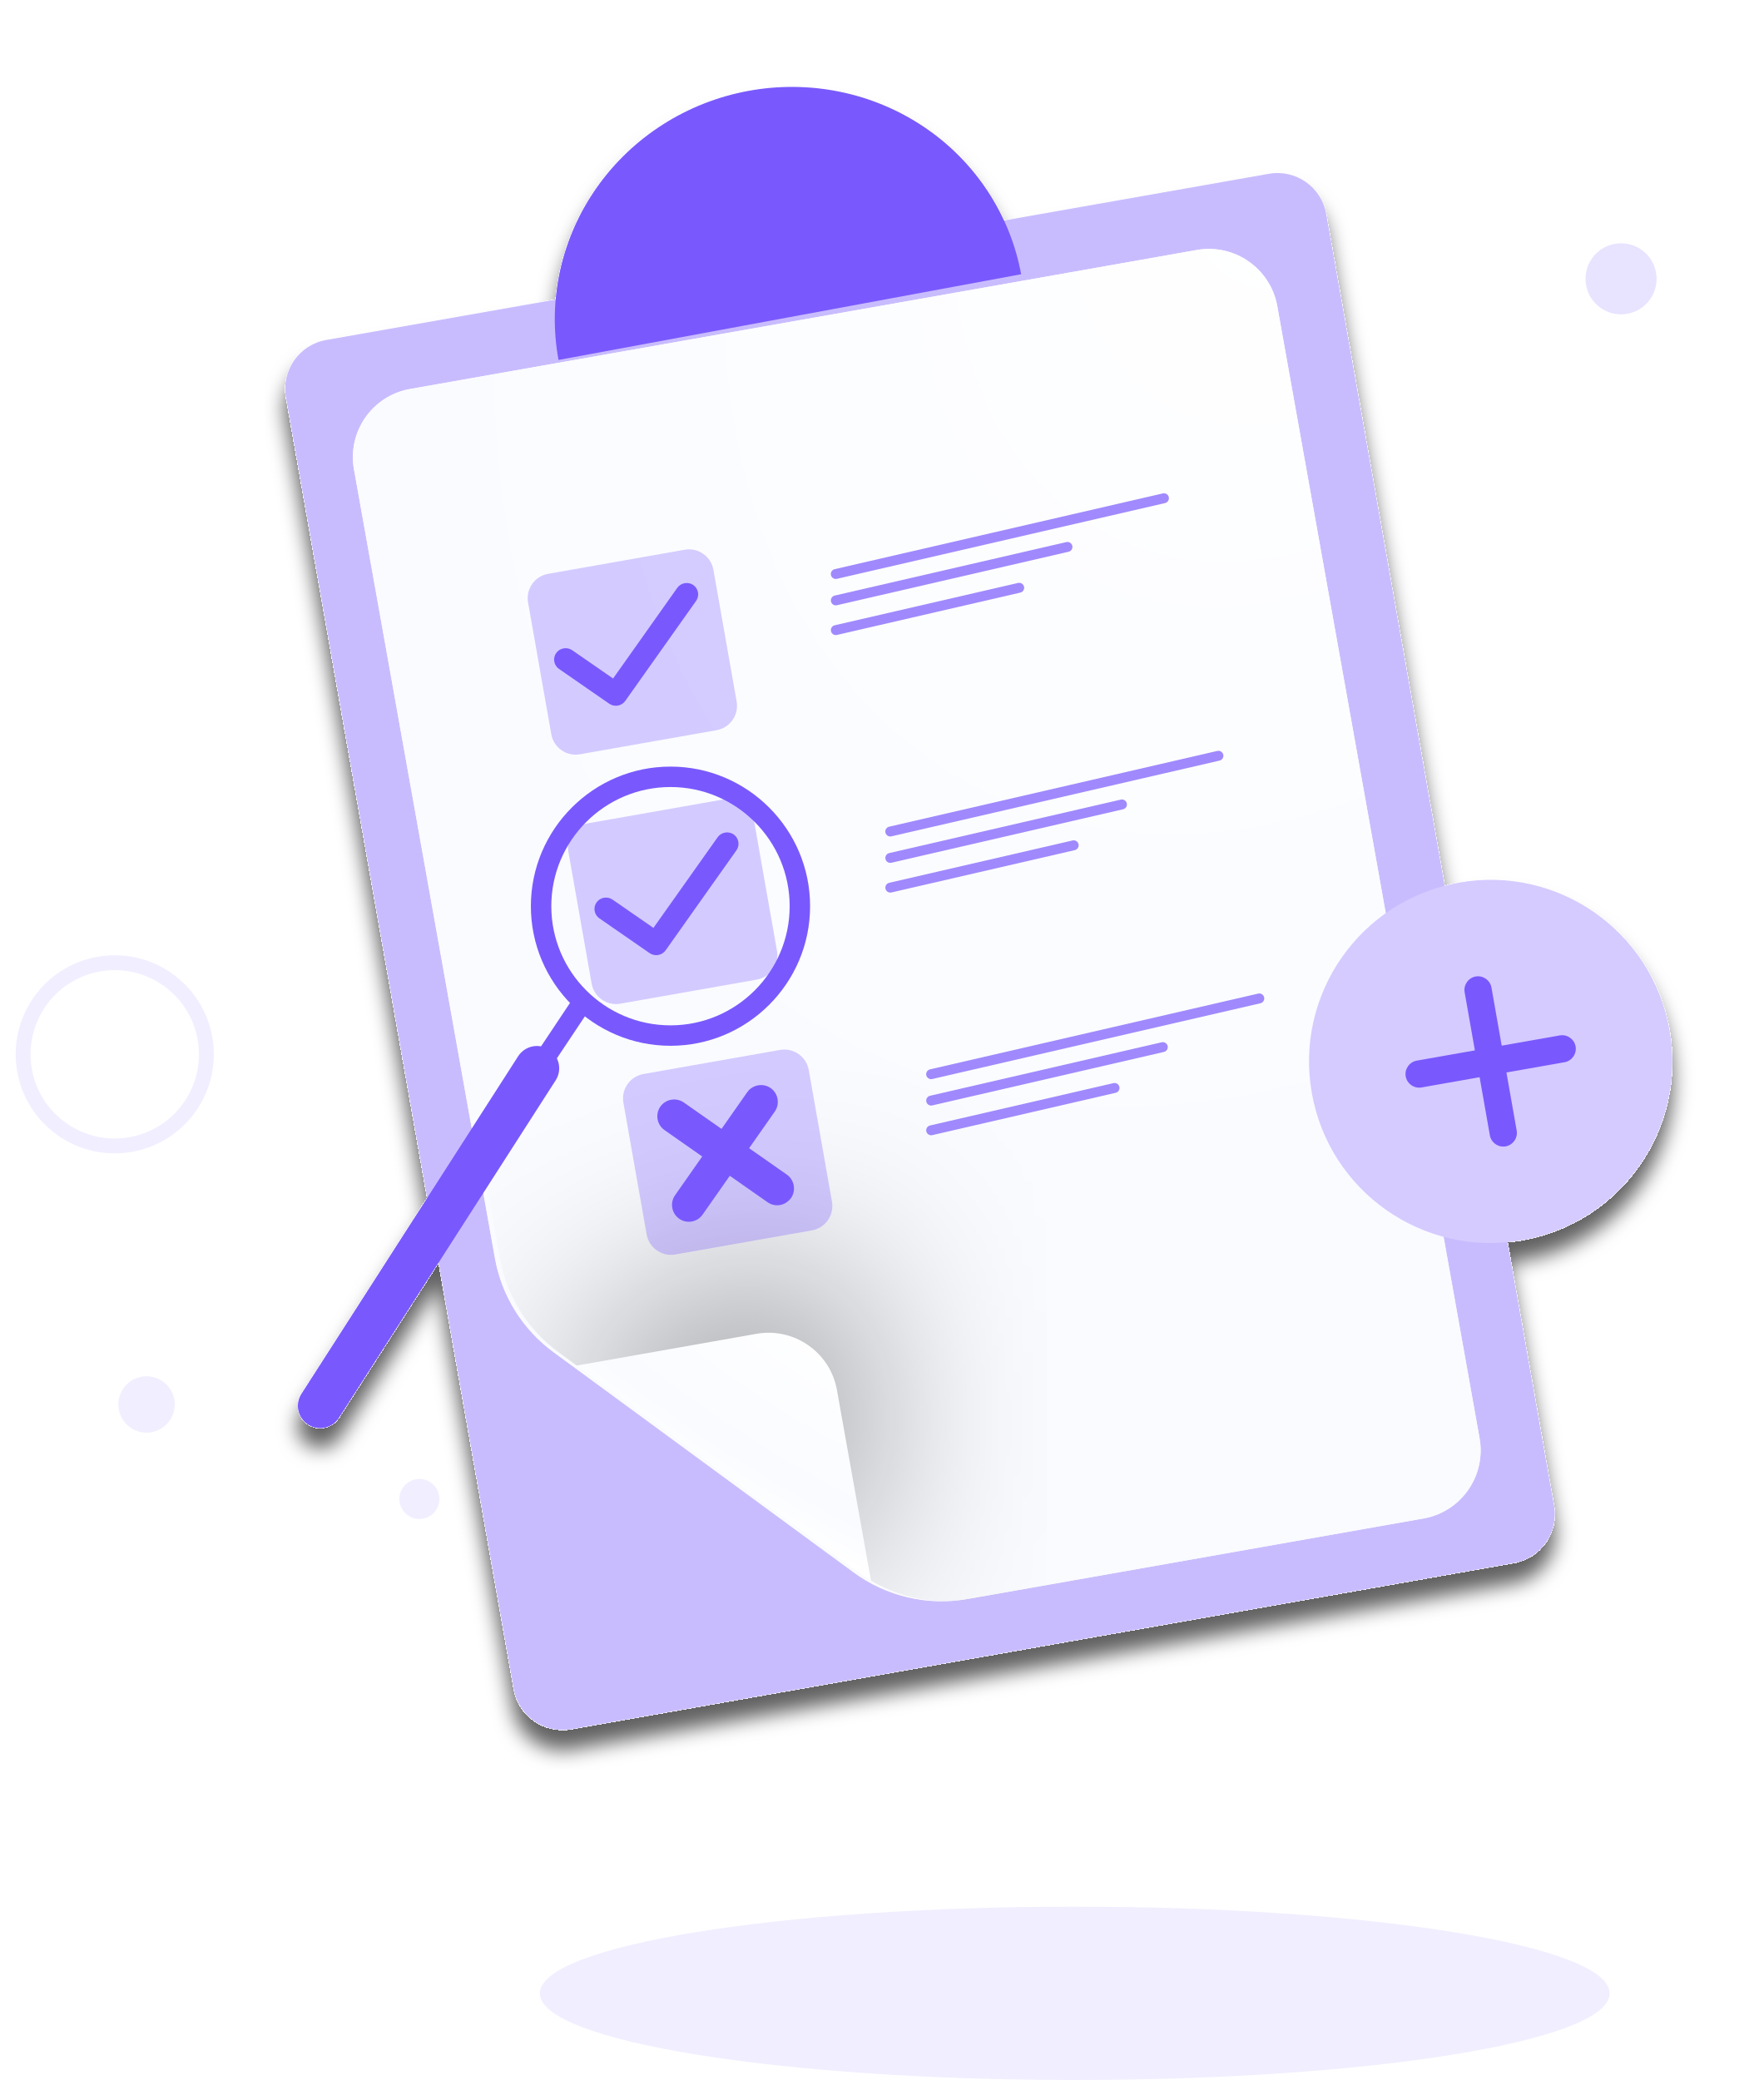
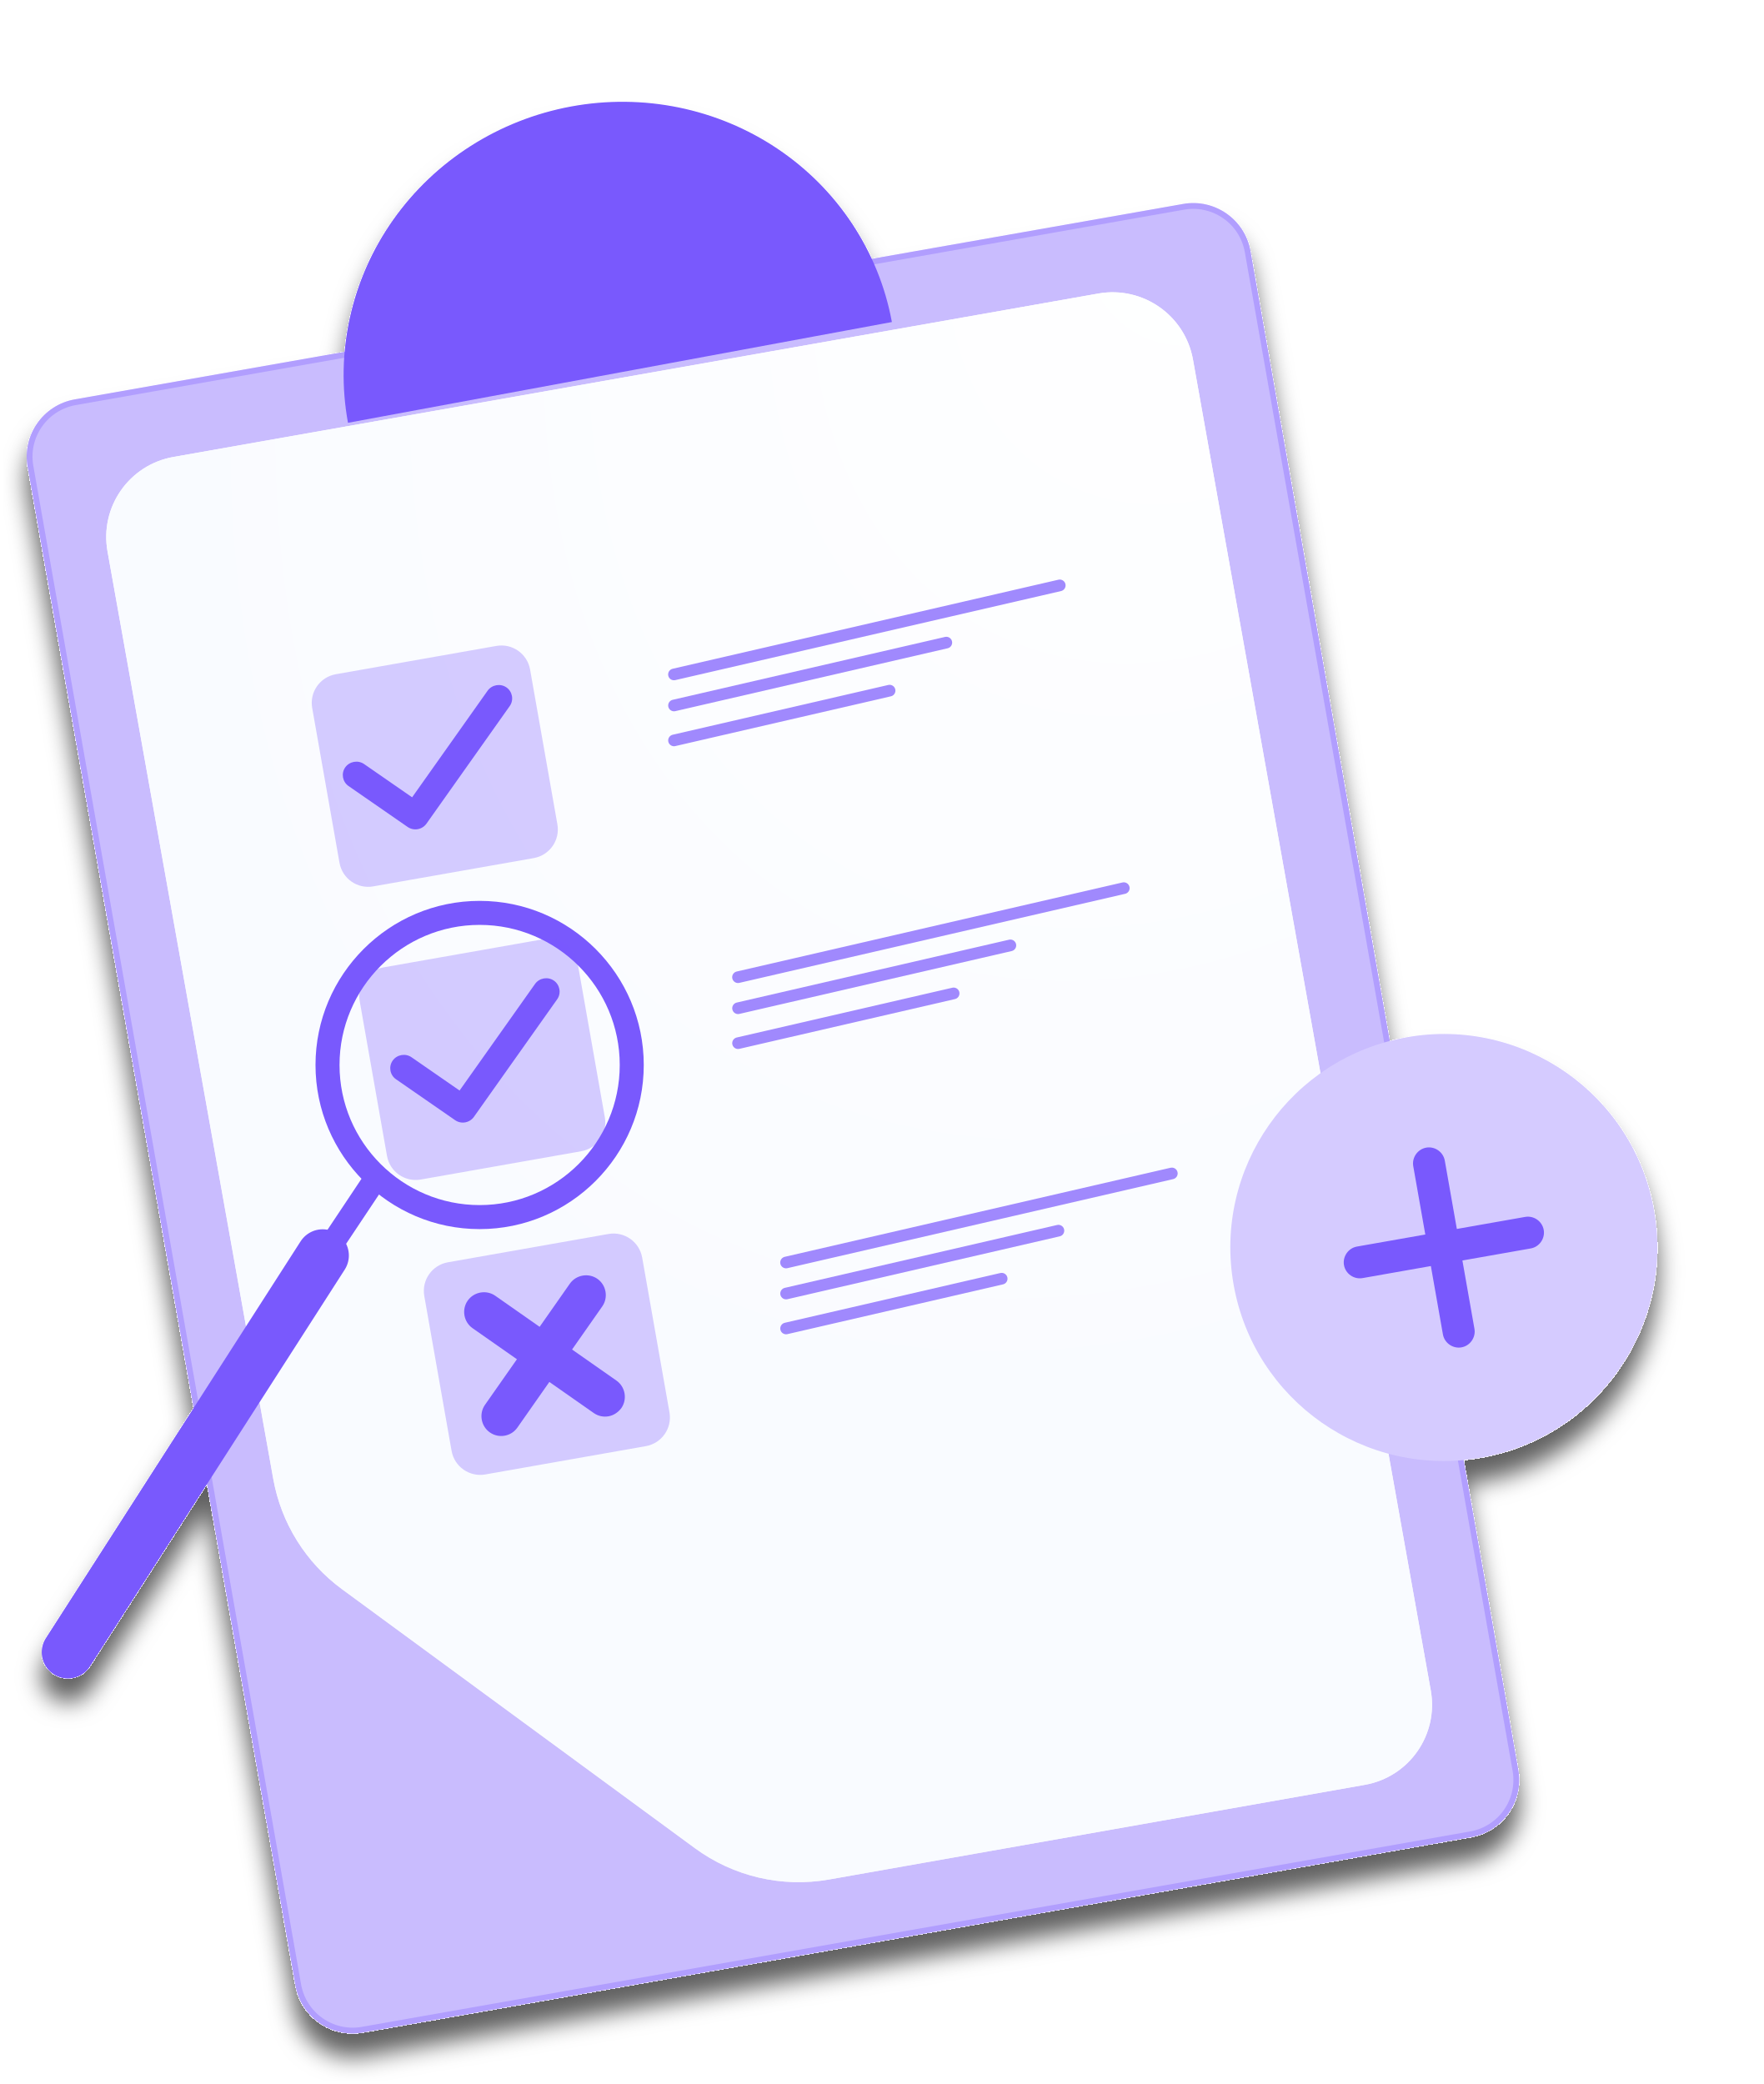
- <svg xmlns="http://www.w3.org/2000/svg" width="356" height="420" viewBox="0 0 356 420" fill="none">
+ <svg xmlns="http://www.w3.org/2000/svg" width="303" height="358" viewBox="0 0 303 358" fill="none">
  <g id="no assignment placeholder">
    <g id="no assignments placeholder" filter="url(#filter0_d_1179_3608)">
      <g id="No Assignment placeholder">
        <g id="pad">
-           <rect id="Rectangle 3917" x="56" y="70.391" width="213.279" height="284.844" rx="10" transform="rotate(-10 56 70.3911)" fill="#7959FD" fill-opacity="0.4" />
+           <g id="Rectangle 3917">
+             <rect x="3" y="70.338" width="213.319" height="284.897" rx="10" transform="rotate(-10 3 70.3381)" fill="#7959FD" fill-opacity="0.4" />
+             <rect x="3.579" y="70.744" width="212.319" height="283.897" rx="9.5" transform="rotate(-10 3.57923 70.7437)" stroke="#7959FD" stroke-opacity="0.3" />
+           </g>
        </g>
      </g>
      <g id="Paper">
        <g id="page">
-           <path id="Rectangle 72" d="M286 274.719C287.36 282.33 282.29 289.591 274.676 290.936L194.916 305.03C186.82 306.46 178.486 304.507 171.861 299.626L119.499 261.052C113.3 256.485 109.089 249.716 107.736 242.144L82.57 101.297C81.21 93.686 86.28 86.425 93.894 85.08L233.487 60.414C241.101 59.069 248.376 64.148 249.736 71.76L286 274.719Z" fill="#224E94" />
-           <path id="Rectangle 73" d="M290.475 279.589C291.835 287.2 286.765 294.461 279.151 295.807L194.923 310.689C186.838 312.118 178.515 310.172 171.893 305.304L116.54 264.617C110.327 260.05 106.106 253.273 104.751 245.689L78.408 98.257C77.048 90.645 82.118 83.385 89.732 82.039L236.327 56.136C243.941 54.791 251.216 59.871 252.576 67.482L290.475 279.589Z" fill="#51B8F3" fill-opacity="0.2" />
-           <path id="Rectangle 69" d="M298.733 290.398C300.093 298.01 295.023 305.271 287.409 306.616L195.381 322.877C187.304 324.304 178.989 322.363 172.37 317.506L111.743 273.013C105.52 268.446 101.292 261.663 99.936 254.072L71.471 94.766C70.111 87.154 75.181 79.893 82.795 78.548L241.643 50.48C249.257 49.135 256.532 54.214 257.892 61.826L298.733 290.398Z" fill="url(#paint0_radial_1179_3608)" />
-           <path id="Rectangle 70" d="M298.727 290.398C300.087 298.01 295.017 305.271 287.403 306.616L195.375 322.877C187.298 324.304 178.983 322.363 172.364 317.506L111.737 273.013C105.514 268.446 101.286 261.663 99.93 254.072L71.465 94.766C70.105 87.154 75.175 79.893 82.789 78.548L241.637 50.48C249.251 49.135 256.526 54.214 257.886 61.826L298.727 290.398Z" fill="url(#paint1_radial_1179_3608)" />
-           <g id="Mask Group">
-             <mask id="mask0_1179_3608" style="mask-type:alpha" maskUnits="userSpaceOnUse" x="72" y="50" width="228" height="274">
-               <path id="Rectangle 70_2" d="M299.721 290.407C301.081 298.019 296.011 305.28 288.397 306.625L196.369 322.886C188.292 324.313 179.977 322.372 173.358 317.515L112.731 273.022C106.509 268.455 102.28 261.672 100.924 254.081L72.459 94.775C71.099 87.163 76.169 79.902 83.783 78.557L242.631 50.489C250.245 49.144 257.52 54.223 258.88 61.835L299.721 290.407Z" fill="url(#paint2_radial_1179_3608)" />
-             </mask>
-             <g mask="url(#mask0_1179_3608)">
-               <g id="Vector 91" filter="url(#filter1_f_1179_3608)">
-                 <path d="M171.312 253.844L170.81 323.022L108.24 278.807L171.312 253.844Z" fill="black" fill-opacity="0.46" />
-               </g>
-               <path id="Vector 90" d="M168.982 280.672L176.859 324.762L110.616 276.768L152.733 269.326C160.347 267.981 167.622 273.06 168.982 280.672Z" fill="url(#paint3_radial_1179_3608)" />
-             </g>
-           </g>
+           <path id="Rectangle 72" d="M233.043 274.707C234.403 282.318 229.333 289.579 221.719 290.925L141.939 305.022C133.843 306.452 125.509 304.499 118.883 299.618L66.509 261.034C60.309 256.467 56.098 249.698 54.745 242.125L29.573 101.248C28.213 93.636 33.283 86.375 40.898 85.03L180.522 60.359C188.136 59.013 195.411 64.093 196.771 71.704L233.043 274.707Z" fill="#224E94" />
+           <path id="Rectangle 73" d="M237.518 279.578C238.878 287.189 233.808 294.45 226.194 295.796L141.945 310.682C133.86 312.111 125.537 310.165 118.915 305.297L63.548 264.599C57.335 260.032 53.114 253.255 51.759 245.672L25.41 98.207C24.05 90.595 29.12 83.334 36.734 81.989L183.362 56.08C190.976 54.735 198.251 59.815 199.611 67.426L237.518 279.578Z" fill="#51B8F3" fill-opacity="0.2" />
+           <path id="Rectangle 69" d="M245.776 290.39C247.136 298.001 242.066 305.262 234.452 306.607L142.402 322.872C134.325 324.299 126.009 322.358 119.39 317.501L58.749 272.997C52.526 268.43 48.297 261.647 46.941 254.056L18.47 94.715C17.11 87.103 22.18 79.842 29.794 78.497L188.677 50.423C196.291 49.078 203.566 54.157 204.926 61.769L245.776 290.39Z" fill="url(#paint0_radial_1179_3608)" />
+           <path id="Rectangle 70" d="M245.77 290.389C247.13 298.001 242.06 305.262 234.446 306.607L142.396 322.872C134.319 324.299 126.003 322.358 119.384 317.501L58.743 272.997C52.52 268.43 48.291 261.647 46.935 254.056L18.464 94.715C17.104 87.103 22.174 79.842 29.788 78.497L188.671 50.423C196.286 49.077 203.56 54.157 204.92 61.769L245.77 290.389Z" fill="url(#paint1_radial_1179_3608)" />
        </g>
-         <path id="Ellipse 212" d="M206.175 55.376C203.943 43.264 196.881 32.56 186.544 25.618C176.206 18.677 163.44 16.066 151.053 18.361C138.666 20.656 127.673 27.669 120.493 37.856C113.312 48.044 110.533 60.571 112.765 72.683L159.47 64.03L206.175 55.376Z" fill="#7959FD" />
+         <path id="Ellipse 212" d="M153.204 55.32C150.972 43.206 143.909 32.5 133.569 25.557C123.23 18.614 110.461 16.003 98.072 18.298C85.682 20.594 74.687 27.608 67.505 37.797C60.324 47.986 57.544 60.516 59.776 72.631L106.49 63.975L153.204 55.32Z" fill="#7959FD" />
      </g>
      <g id="tick discription">
        <g id="tick box">
-           <rect id="Rectangle 3918" x="105.75" y="116.736" width="38" height="37" rx="5" transform="rotate(-10 105.75 116.736)" fill="#7959FD" fill-opacity="0.3" />
-           <path id="Vector" d="M124.747 142.478C124.137 142.585 123.514 142.446 123.011 142.098L112.859 135.068C111.819 134.347 111.563 132.896 112.294 131.864C113.025 130.831 114.491 130.572 115.532 131.293L123.783 137.006L136.743 118.701C137.474 117.668 138.94 117.41 139.981 118.13C141.021 118.851 141.277 120.301 140.546 121.334L126.249 141.527C125.896 142.026 125.358 142.37 124.747 142.478Z" fill="#7959FD" />
+           <rect id="Rectangle 3918" x="52.758" y="116.692" width="38.007" height="37.007" rx="5" transform="rotate(-10 52.7578 116.692)" fill="#7959FD" fill-opacity="0.3" />
+           <path id="Vector" d="M71.758 142.438C71.147 142.546 70.524 142.407 70.022 142.059L59.867 135.027C58.827 134.306 58.571 132.855 59.302 131.822C60.034 130.789 61.5 130.531 62.541 131.251L70.793 136.966L83.756 118.657C84.487 117.624 85.954 117.366 86.994 118.086C88.035 118.807 88.29 120.258 87.559 121.291L73.26 141.488C72.907 141.986 72.369 142.331 71.758 142.438Z" fill="#7959FD" />
        </g>
        <g id="description">
-           <line id="Line 14" x1="187.999" y1="216.903" x2="254.257" y2="201.606" stroke="#7959FD" stroke-opacity="0.7" stroke-width="2" stroke-linecap="round" />
-           <line id="Line 15" x1="188.007" y1="222.233" x2="234.777" y2="211.435" stroke="#7959FD" stroke-opacity="0.7" stroke-width="2" stroke-linecap="round" />
-           <line id="Line 16" x1="188.007" y1="228.233" x2="225.033" y2="219.685" stroke="#7959FD" stroke-opacity="0.7" stroke-width="2" stroke-linecap="round" />
+           <line id="Line 14" x1="135.023" y1="216.878" x2="201.293" y2="201.578" stroke="#7959FD" stroke-opacity="0.7" stroke-width="2" stroke-linecap="round" />
+           <line id="Line 15" x1="135.031" y1="222.209" x2="181.81" y2="211.409" stroke="#7959FD" stroke-opacity="0.7" stroke-width="2" stroke-linecap="round" />
+           <line id="Line 16" x1="135.031" y1="228.21" x2="172.064" y2="219.66" stroke="#7959FD" stroke-opacity="0.7" stroke-width="2" stroke-linecap="round" />
        </g>
        <g id="tick box_2">
-           <rect id="Rectangle 3918_2" x="125" y="217.736" width="38" height="37" rx="5" transform="rotate(-10 125 217.736)" fill="#7959FD" fill-opacity="0.3" />
+           <rect id="Rectangle 3918_2" x="72.012" y="217.711" width="38.007" height="37.007" rx="5" transform="rotate(-10 72.0117 217.711)" fill="#7959FD" fill-opacity="0.3" />
          <g id="cross">
-             <path id="Vector_2" d="M157.511 243.32C156.663 243.469 155.759 243.306 154.97 242.755L134.159 228.187C132.635 227.121 132.257 224.977 133.325 223.453C134.392 221.929 136.536 221.551 138.06 222.618L158.871 237.185C160.395 238.252 160.773 240.396 159.706 241.919C159.146 242.663 158.36 243.17 157.511 243.32Z" fill="#7959FD" />
-             <path id="Vector_3" d="M139.669 246.65C138.82 246.8 137.916 246.637 137.128 246.085C135.604 245.018 135.226 242.875 136.293 241.351L150.866 220.544C151.934 219.021 154.078 218.643 155.602 219.709C157.126 220.776 157.504 222.92 156.437 224.444L141.864 245.25C141.311 246.038 140.518 246.501 139.669 246.65Z" fill="#7959FD" />
+             <path id="Vector_2" d="M104.53 243.299C103.681 243.449 102.777 243.286 101.988 242.734L81.174 228.164C79.649 227.097 79.271 224.953 80.338 223.429C81.406 221.905 83.551 221.527 85.075 222.594L105.89 237.164C107.414 238.231 107.792 240.375 106.725 241.899C106.165 242.642 105.379 243.15 104.53 243.299Z" fill="#7959FD" />
+             <path id="Vector_3" d="M86.684 246.631C85.835 246.78 84.931 246.617 84.142 246.065C82.618 244.998 82.24 242.854 83.307 241.33L97.884 220.52C98.951 218.996 101.096 218.618 102.62 219.685C104.145 220.752 104.523 222.896 103.455 224.42L88.879 245.23C88.327 246.018 87.533 246.481 86.684 246.631Z" fill="#7959FD" />
          </g>
        </g>
        <g id="description_2">
-           <line id="Line 14_2" x1="179.749" y1="167.903" x2="246.007" y2="152.606" stroke="#7959FD" stroke-opacity="0.7" stroke-width="2" stroke-linecap="round" />
-           <line id="Line 15_2" x1="179.757" y1="173.233" x2="226.527" y2="162.435" stroke="#7959FD" stroke-opacity="0.7" stroke-width="2" stroke-linecap="round" />
-           <line id="Line 16_2" x1="179.757" y1="179.233" x2="216.783" y2="170.685" stroke="#7959FD" stroke-opacity="0.7" stroke-width="2" stroke-linecap="round" />
+           <line id="Line 14_2" x1="126.771" y1="167.868" x2="193.041" y2="152.569" stroke="#7959FD" stroke-opacity="0.7" stroke-width="2" stroke-linecap="round" />
+           <line id="Line 15_2" x1="126.779" y1="173.2" x2="173.558" y2="162.4" stroke="#7959FD" stroke-opacity="0.7" stroke-width="2" stroke-linecap="round" />
+           <line id="Line 16_2" x1="126.779" y1="179.201" x2="163.812" y2="170.651" stroke="#7959FD" stroke-opacity="0.7" stroke-width="2" stroke-linecap="round" />
        </g>
        <g id="vuesax/outline/search-normal">
          <g id="vuesax/outline/search-normal_2">
            <g id="search-normal">
-               <path id="Vector_4" d="M107.187 182.981C107.187 167.443 119.837 154.793 135.375 154.793C150.912 154.793 163.562 167.443 163.562 182.981C163.562 198.518 150.912 211.168 135.375 211.168C119.837 211.168 107.187 198.518 107.187 182.981ZM159.437 182.981C159.437 169.698 148.63 158.918 135.375 158.918C122.12 158.918 111.312 169.698 111.312 182.981C111.312 196.263 122.12 207.043 135.375 207.043C148.63 207.043 159.437 196.263 159.437 182.981Z" fill="#7959FD" />
+               <path id="Vector_4" d="M54.196 182.949C54.196 167.408 66.849 154.756 82.389 154.756C97.93 154.756 110.582 167.408 110.582 182.949C110.582 198.489 97.93 211.142 82.389 211.142C66.849 211.142 54.196 198.489 54.196 182.949ZM106.456 182.949C106.456 169.664 95.647 158.882 82.389 158.882C69.132 158.882 58.322 169.664 58.322 182.949C58.322 196.234 69.132 207.016 82.389 207.016C95.647 207.016 106.456 196.234 106.456 182.949Z" fill="#7959FD" />
            </g>
          </g>
-           <line id="Line 1" x1="64.644" y1="283.874" x2="108.403" y2="215.711" stroke="#7959FD" stroke-width="9" stroke-linecap="round" />
-           <line id="Line 2" x1="109.445" y1="214.582" x2="117.227" y2="202.91" stroke="#7959FD" stroke-width="4" stroke-linecap="round" />
+           <line id="Line 1" x1="11.666" y1="283.835" x2="55.425" y2="215.673" stroke="#7959FD" stroke-width="9" stroke-linecap="round" />
+           <line id="Line 2" x1="56.467" y1="214.543" x2="64.248" y2="202.872" stroke="#7959FD" stroke-width="4" stroke-linecap="round" />
          <g id="tick box_3">
-             <rect id="Rectangle 3918_3" x="113.898" y="167.095" width="38" height="37" rx="5" transform="rotate(-10 113.898 167.095)" fill="#7959FD" fill-opacity="0.3" />
-             <path id="Vector_5" d="M132.896 192.837C132.285 192.944 131.662 192.805 131.16 192.457L121.007 185.427C119.967 184.706 119.711 183.256 120.442 182.223C121.174 181.19 122.64 180.931 123.68 181.652L131.931 187.365L144.891 169.06C145.623 168.027 147.089 167.769 148.129 168.489C149.169 169.21 149.425 170.661 148.694 171.693L134.398 191.886C134.045 192.385 133.507 192.729 132.896 192.837Z" fill="#7959FD" />
+             <rect id="Rectangle 3918_3" x="60.92" y="167.056" width="38" height="37" rx="5" transform="rotate(-10 60.9199 167.056)" fill="#7959FD" fill-opacity="0.3" />
+             <path id="Vector_5" d="M79.909 192.807C79.297 192.915 78.674 192.775 78.172 192.427L68.018 185.396C66.977 184.675 66.721 183.224 67.453 182.191C68.184 181.158 69.65 180.899 70.691 181.62L78.944 187.335L91.906 169.026C92.638 167.993 94.104 167.734 95.144 168.455C96.185 169.175 96.441 170.627 95.71 171.66L81.41 191.856C81.057 192.355 80.519 192.699 79.909 192.807Z" fill="#7959FD" />
          </g>
        </g>
        <g id="description_3">
-           <line id="Line 14_3" x1="168.749" y1="115.903" x2="235.007" y2="100.606" stroke="#7959FD" stroke-opacity="0.7" stroke-width="2" stroke-linecap="round" />
-           <line id="Line 15_3" x1="168.757" y1="121.233" x2="215.527" y2="110.435" stroke="#7959FD" stroke-opacity="0.7" stroke-width="2" stroke-linecap="round" />
-           <line id="Line 16_3" x1="168.757" y1="127.233" x2="205.783" y2="118.685" stroke="#7959FD" stroke-opacity="0.7" stroke-width="2" stroke-linecap="round" />
+           <line id="Line 14_3" x1="115.769" y1="115.859" x2="182.039" y2="100.559" stroke="#7959FD" stroke-opacity="0.7" stroke-width="2" stroke-linecap="round" />
+           <line id="Line 15_3" x1="115.777" y1="121.19" x2="162.556" y2="110.39" stroke="#7959FD" stroke-opacity="0.7" stroke-width="2" stroke-linecap="round" />
+           <line id="Line 16_3" x1="115.777" y1="127.191" x2="152.81" y2="118.641" stroke="#7959FD" stroke-opacity="0.7" stroke-width="2" stroke-linecap="round" />
        </g>
      </g>
      <g id="vuesax/bulk/add-circle">
        <g id="vuesax/bulk/add-circle_2">
          <g id="add-circle">
-             <path id="Vector_6" d="M307.34 250.437C327.283 246.921 340.599 227.903 337.082 207.96C333.566 188.018 314.549 174.701 294.606 178.218C274.663 181.734 261.347 200.752 264.863 220.695C268.38 240.637 287.397 253.954 307.34 250.437Z" fill="#D5CBFF" />
-             <path id="Vector_7" d="M314.938 209.073L303.202 211.142L301.133 199.406C300.872 197.926 299.427 196.914 297.947 197.176C296.466 197.437 295.455 198.881 295.716 200.361L297.786 212.097L286.05 214.166C284.569 214.427 283.558 215.871 283.819 217.352C284.08 218.832 285.525 219.844 287.005 219.583L298.741 217.513L300.81 229.249C301.071 230.729 302.515 231.741 303.996 231.48C305.476 231.219 306.487 229.774 306.226 228.294L304.157 216.558L315.893 214.489C317.373 214.228 318.384 212.784 318.123 211.303C317.862 209.823 316.418 208.811 314.938 209.073Z" fill="#7959FD" />
+             <path id="Vector_6" d="M254.386 250.418C274.333 246.901 287.651 227.88 284.134 207.933C280.617 187.987 261.596 174.668 241.65 178.185C221.703 181.702 208.384 200.724 211.902 220.67C215.419 240.617 234.44 253.935 254.386 250.418Z" fill="#D5CBFF" />
+             <path id="Vector_7" d="M261.987 209.046L250.249 211.115L248.18 199.378C247.918 197.897 246.474 196.885 244.993 197.146C243.512 197.408 242.501 198.852 242.762 200.333L244.832 212.071L233.094 214.14C231.613 214.401 230.602 215.846 230.863 217.327C231.124 218.807 232.568 219.819 234.049 219.558L245.787 217.488L247.857 229.226C248.118 230.707 249.562 231.718 251.043 231.457C252.524 231.196 253.535 229.751 253.274 228.271L251.204 216.533L262.942 214.463C264.423 214.202 265.435 212.758 265.173 211.277C264.912 209.796 263.468 208.785 261.987 209.046Z" fill="#7959FD" />
          </g>
        </g>
      </g>
    </g>
-     <path id="Vector_8" d="M328.544 63.355C332.44 62.668 335.042 58.952 334.355 55.056C333.668 51.159 329.952 48.557 326.056 49.244C322.159 49.931 319.557 53.647 320.244 57.544C320.931 61.44 324.647 64.042 328.544 63.355Z" fill="#D5CBFF" fill-opacity="0.33" />
-     <path id="Vector_9" d="M328.544 63.355C332.44 62.668 335.042 58.952 334.355 55.056C333.668 51.159 329.952 48.557 326.056 49.244C322.159 49.931 319.557 53.647 320.244 57.544C320.931 61.44 324.647 64.042 328.544 63.355Z" fill="#D5CBFF" fill-opacity="0.33" />
-     <path id="Vector_10" d="M30.581 289.197C33.676 288.651 35.742 285.699 35.197 282.604C34.651 279.509 31.699 277.442 28.604 277.988C25.509 278.534 23.442 281.485 23.988 284.581C24.534 287.676 27.485 289.742 30.581 289.197Z" fill="#D5CBFF" fill-opacity="0.33" />
-     <path id="Vector_11" d="M83.976 298.701C86.172 298.314 88.266 299.78 88.653 301.976C89.041 304.172 87.574 306.266 85.378 306.653C83.183 307.04 81.088 305.574 80.701 303.378C80.314 301.182 81.78 299.088 83.976 298.701Z" fill="#D5CBFF" fill-opacity="0.33" />
-     <path id="Vector_12" d="M41.388 209.679C43.162 219.741 36.444 229.336 26.382 231.11C16.32 232.884 6.724 226.166 4.95 216.104C3.176 206.041 9.895 196.446 19.957 194.672C30.019 192.898 39.614 199.617 41.388 209.679Z" stroke="#D5CBFF" stroke-opacity="0.33" stroke-width="3" />
-     <ellipse id="Ellipse 213" cx="217" cy="402.5" rx="108" ry="17.5" fill="#D5CBFF" fill-opacity="0.33" />
  </g>
  <defs>
-     <filter id="filter0_d_1179_3608" x="53.582" y="17.548" width="302.361" height="339.776" filterUnits="userSpaceOnUse" color-interpolation-filters="sRGB">
+     <filter id="filter0_d_1179_3608" x="0.582" y="17.485" width="302.418" height="339.839" filterUnits="userSpaceOnUse" color-interpolation-filters="sRGB">
      <feFlood flood-opacity="0" result="BackgroundImageFix" />
      <feColorMatrix in="SourceAlpha" type="matrix" values="0 0 0 0 0 0 0 0 0 0 0 0 0 0 0 0 0 0 127 0" result="hardAlpha" />
      <feOffset dy="4" />
      <feGaussianBlur stdDeviation="2" />
      <feComposite in2="hardAlpha" operator="out" />
      <feColorMatrix type="matrix" values="0 0 0 0 0 0 0 0 0 0 0 0 0 0 0 0 0 0 0.62 0" />
      <feBlend mode="normal" in2="BackgroundImageFix" result="effect1_dropShadow_1179_3608" />
      <feBlend mode="normal" in="SourceGraphic" in2="effect1_dropShadow_1179_3608" result="shape" />
    </filter>
-     <filter id="filter1_f_1179_3608" x="68.24" y="213.844" width="143.072" height="149.178" filterUnits="userSpaceOnUse" color-interpolation-filters="sRGB">
-       <feFlood flood-opacity="0" result="BackgroundImageFix" />
-       <feBlend mode="normal" in="SourceGraphic" in2="BackgroundImageFix" result="shape" />
-       <feGaussianBlur stdDeviation="20" result="effect1_foregroundBlur_1179_3608" />
-     </filter>
-     <radialGradient id="paint0_radial_1179_3608" cx="0" cy="0" r="1" gradientUnits="userSpaceOnUse" gradientTransform="translate(118.418 334.117) rotate(-64.5369) scale(312.2 235.183)">
+     <radialGradient id="paint0_radial_1179_3608" cx="0" cy="0" r="1" gradientUnits="userSpaceOnUse" gradientTransform="translate(65.4268 334.114) rotate(-64.5369) scale(312.259 235.227)">
      <stop stop-color="#EFEFEF" />
      <stop offset="1" stop-color="#FDFDFD" />
    </radialGradient>
-     <radialGradient id="paint1_radial_1179_3608" cx="0" cy="0" r="1" gradientUnits="userSpaceOnUse" gradientTransform="translate(262.272 30.7917) rotate(116.1) scale(230.076 173.51)">
+     <radialGradient id="paint1_radial_1179_3608" cx="0" cy="0" r="1" gradientUnits="userSpaceOnUse" gradientTransform="translate(209.308 30.7313) rotate(116.1) scale(230.12 173.543)">
      <stop stop-color="white" />
      <stop offset="1" stop-color="#F9FBFF" />
    </radialGradient>
-     <radialGradient id="paint2_radial_1179_3608" cx="0" cy="0" r="1" gradientUnits="userSpaceOnUse" gradientTransform="translate(119.407 334.126) rotate(-64.5369) scale(312.2 235.183)">
-       <stop stop-color="#EFEFEF" />
-       <stop offset="1" stop-color="#FDFDFD" />
-     </radialGradient>
-     <radialGradient id="paint3_radial_1179_3608" cx="0" cy="0" r="1" gradientUnits="userSpaceOnUse" gradientTransform="translate(166.144 266.219) rotate(122.422) scale(64.4889 200.741)">
-       <stop stop-color="white" />
-       <stop offset="0.5" stop-color="#F9FBFF" />
-       <stop offset="0.631" stop-color="white" />
-     </radialGradient>
  </defs>
</svg>
